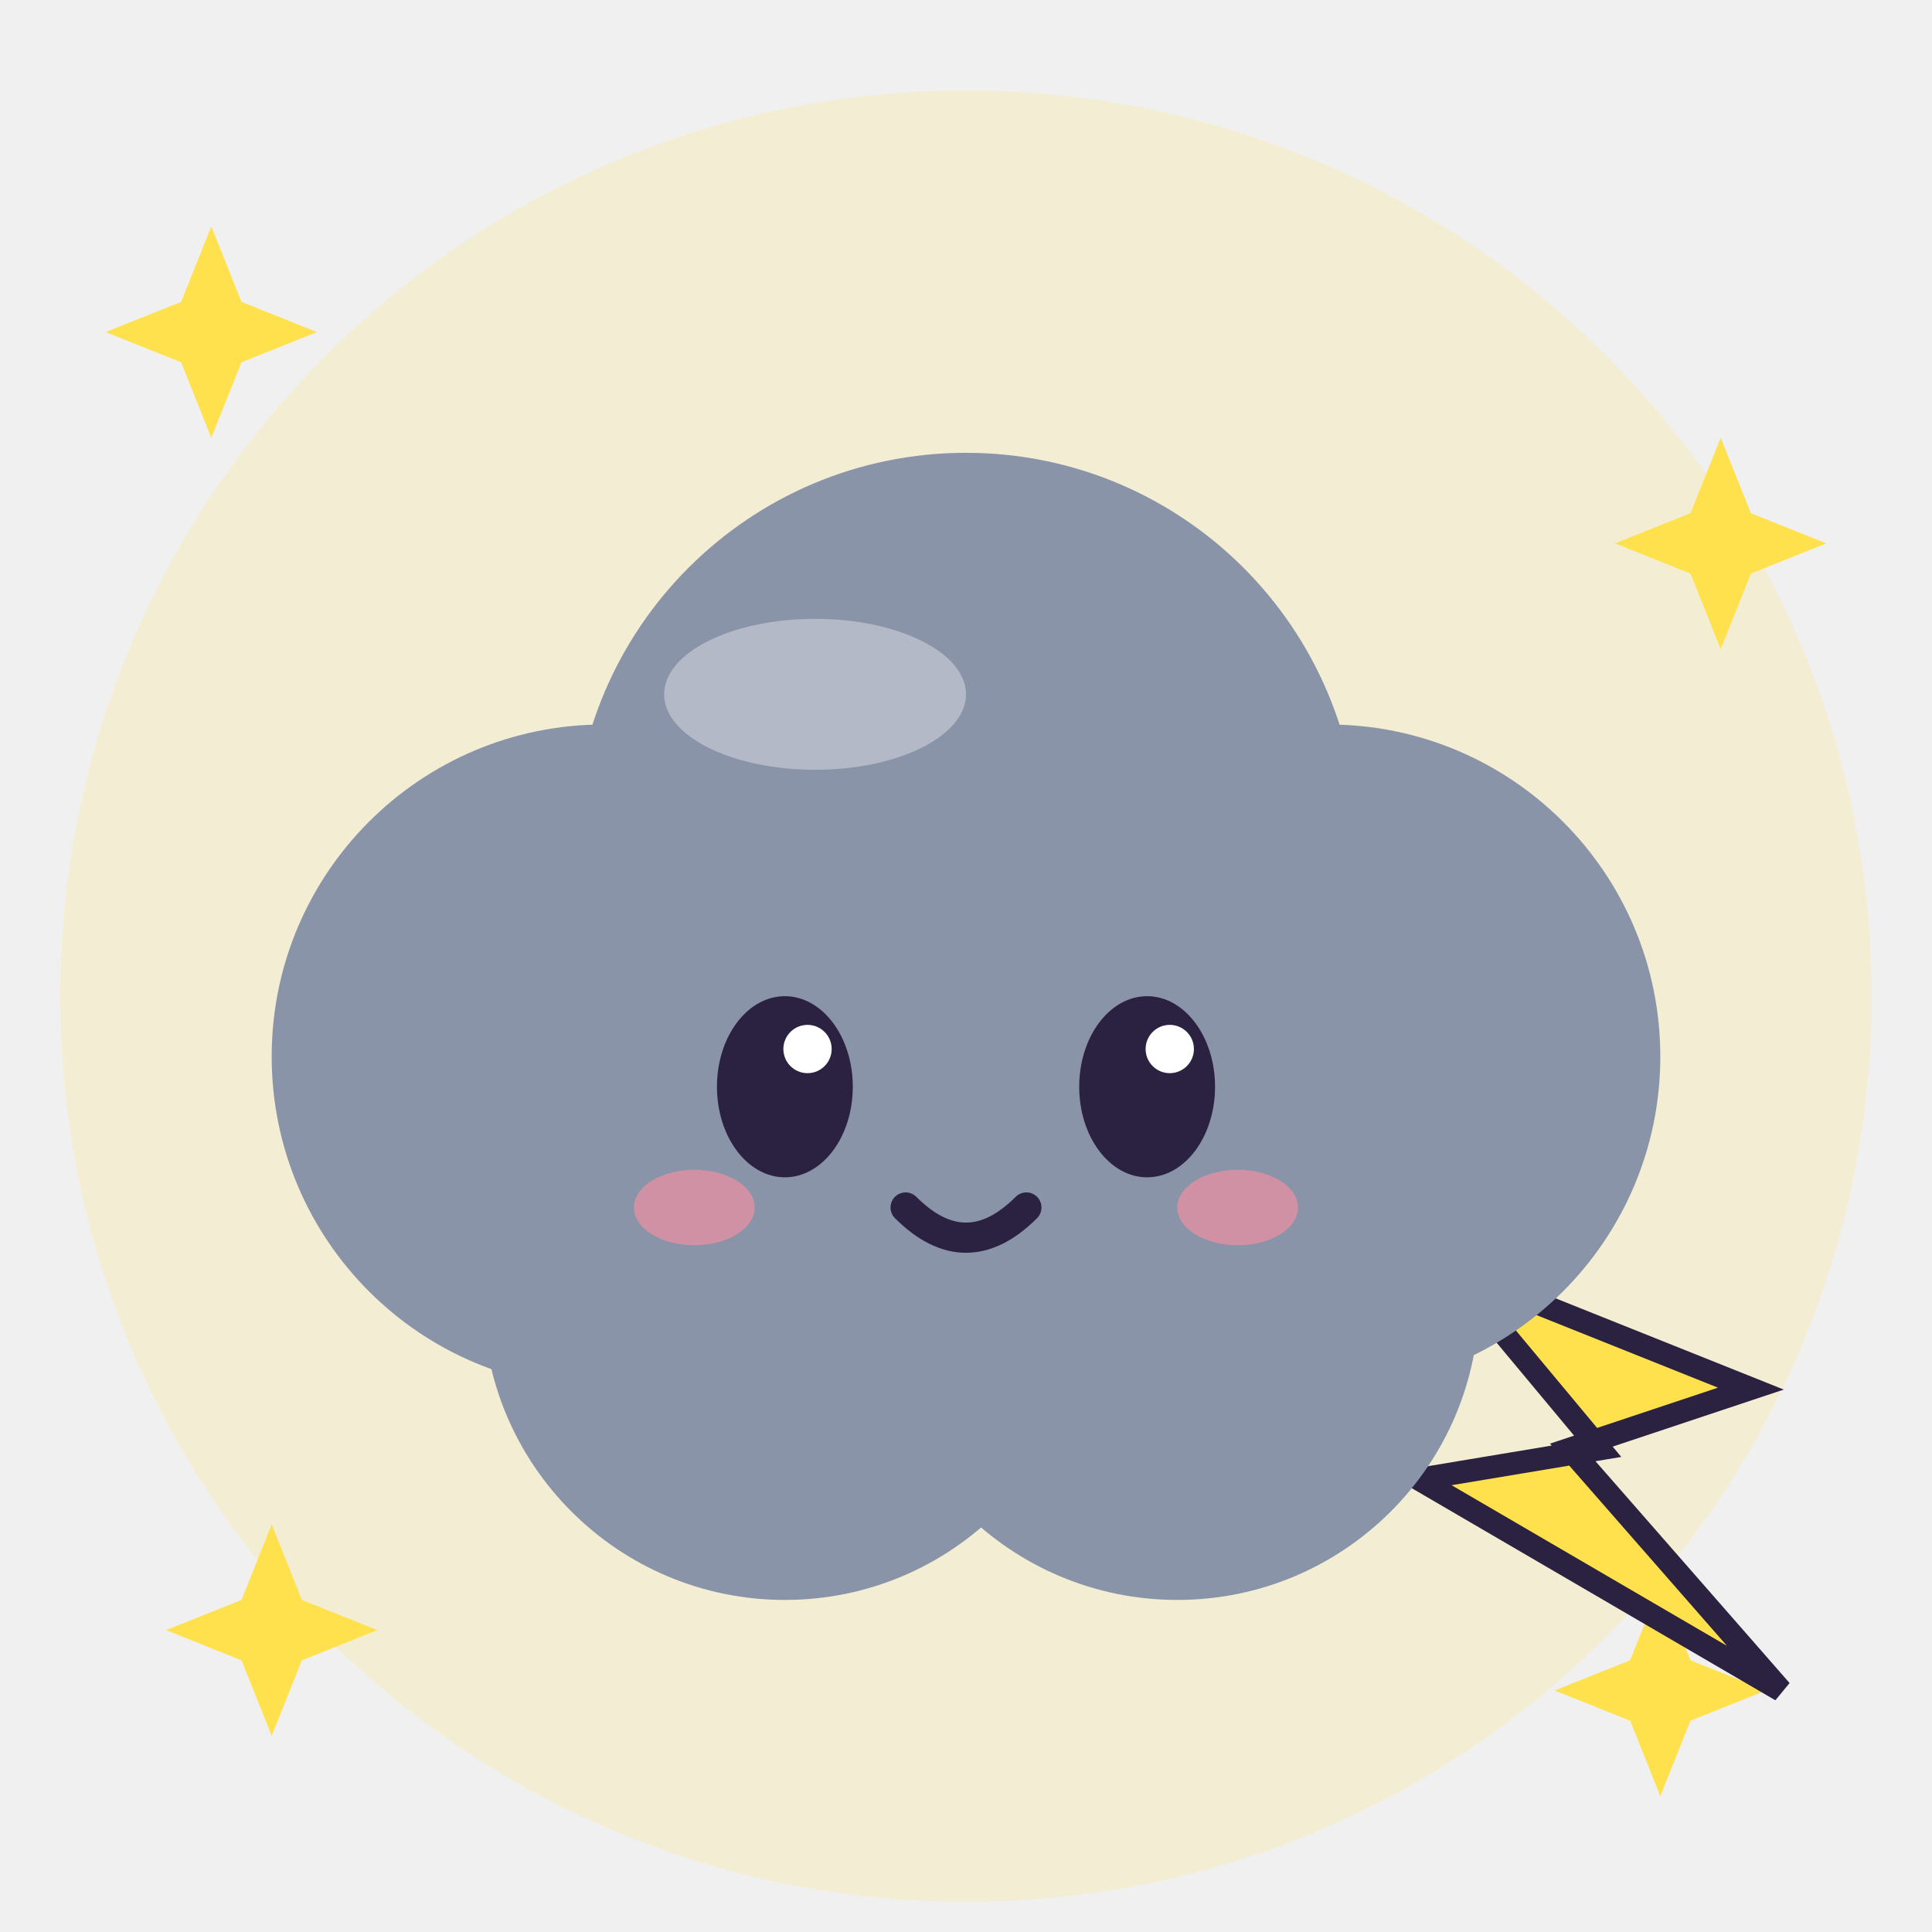
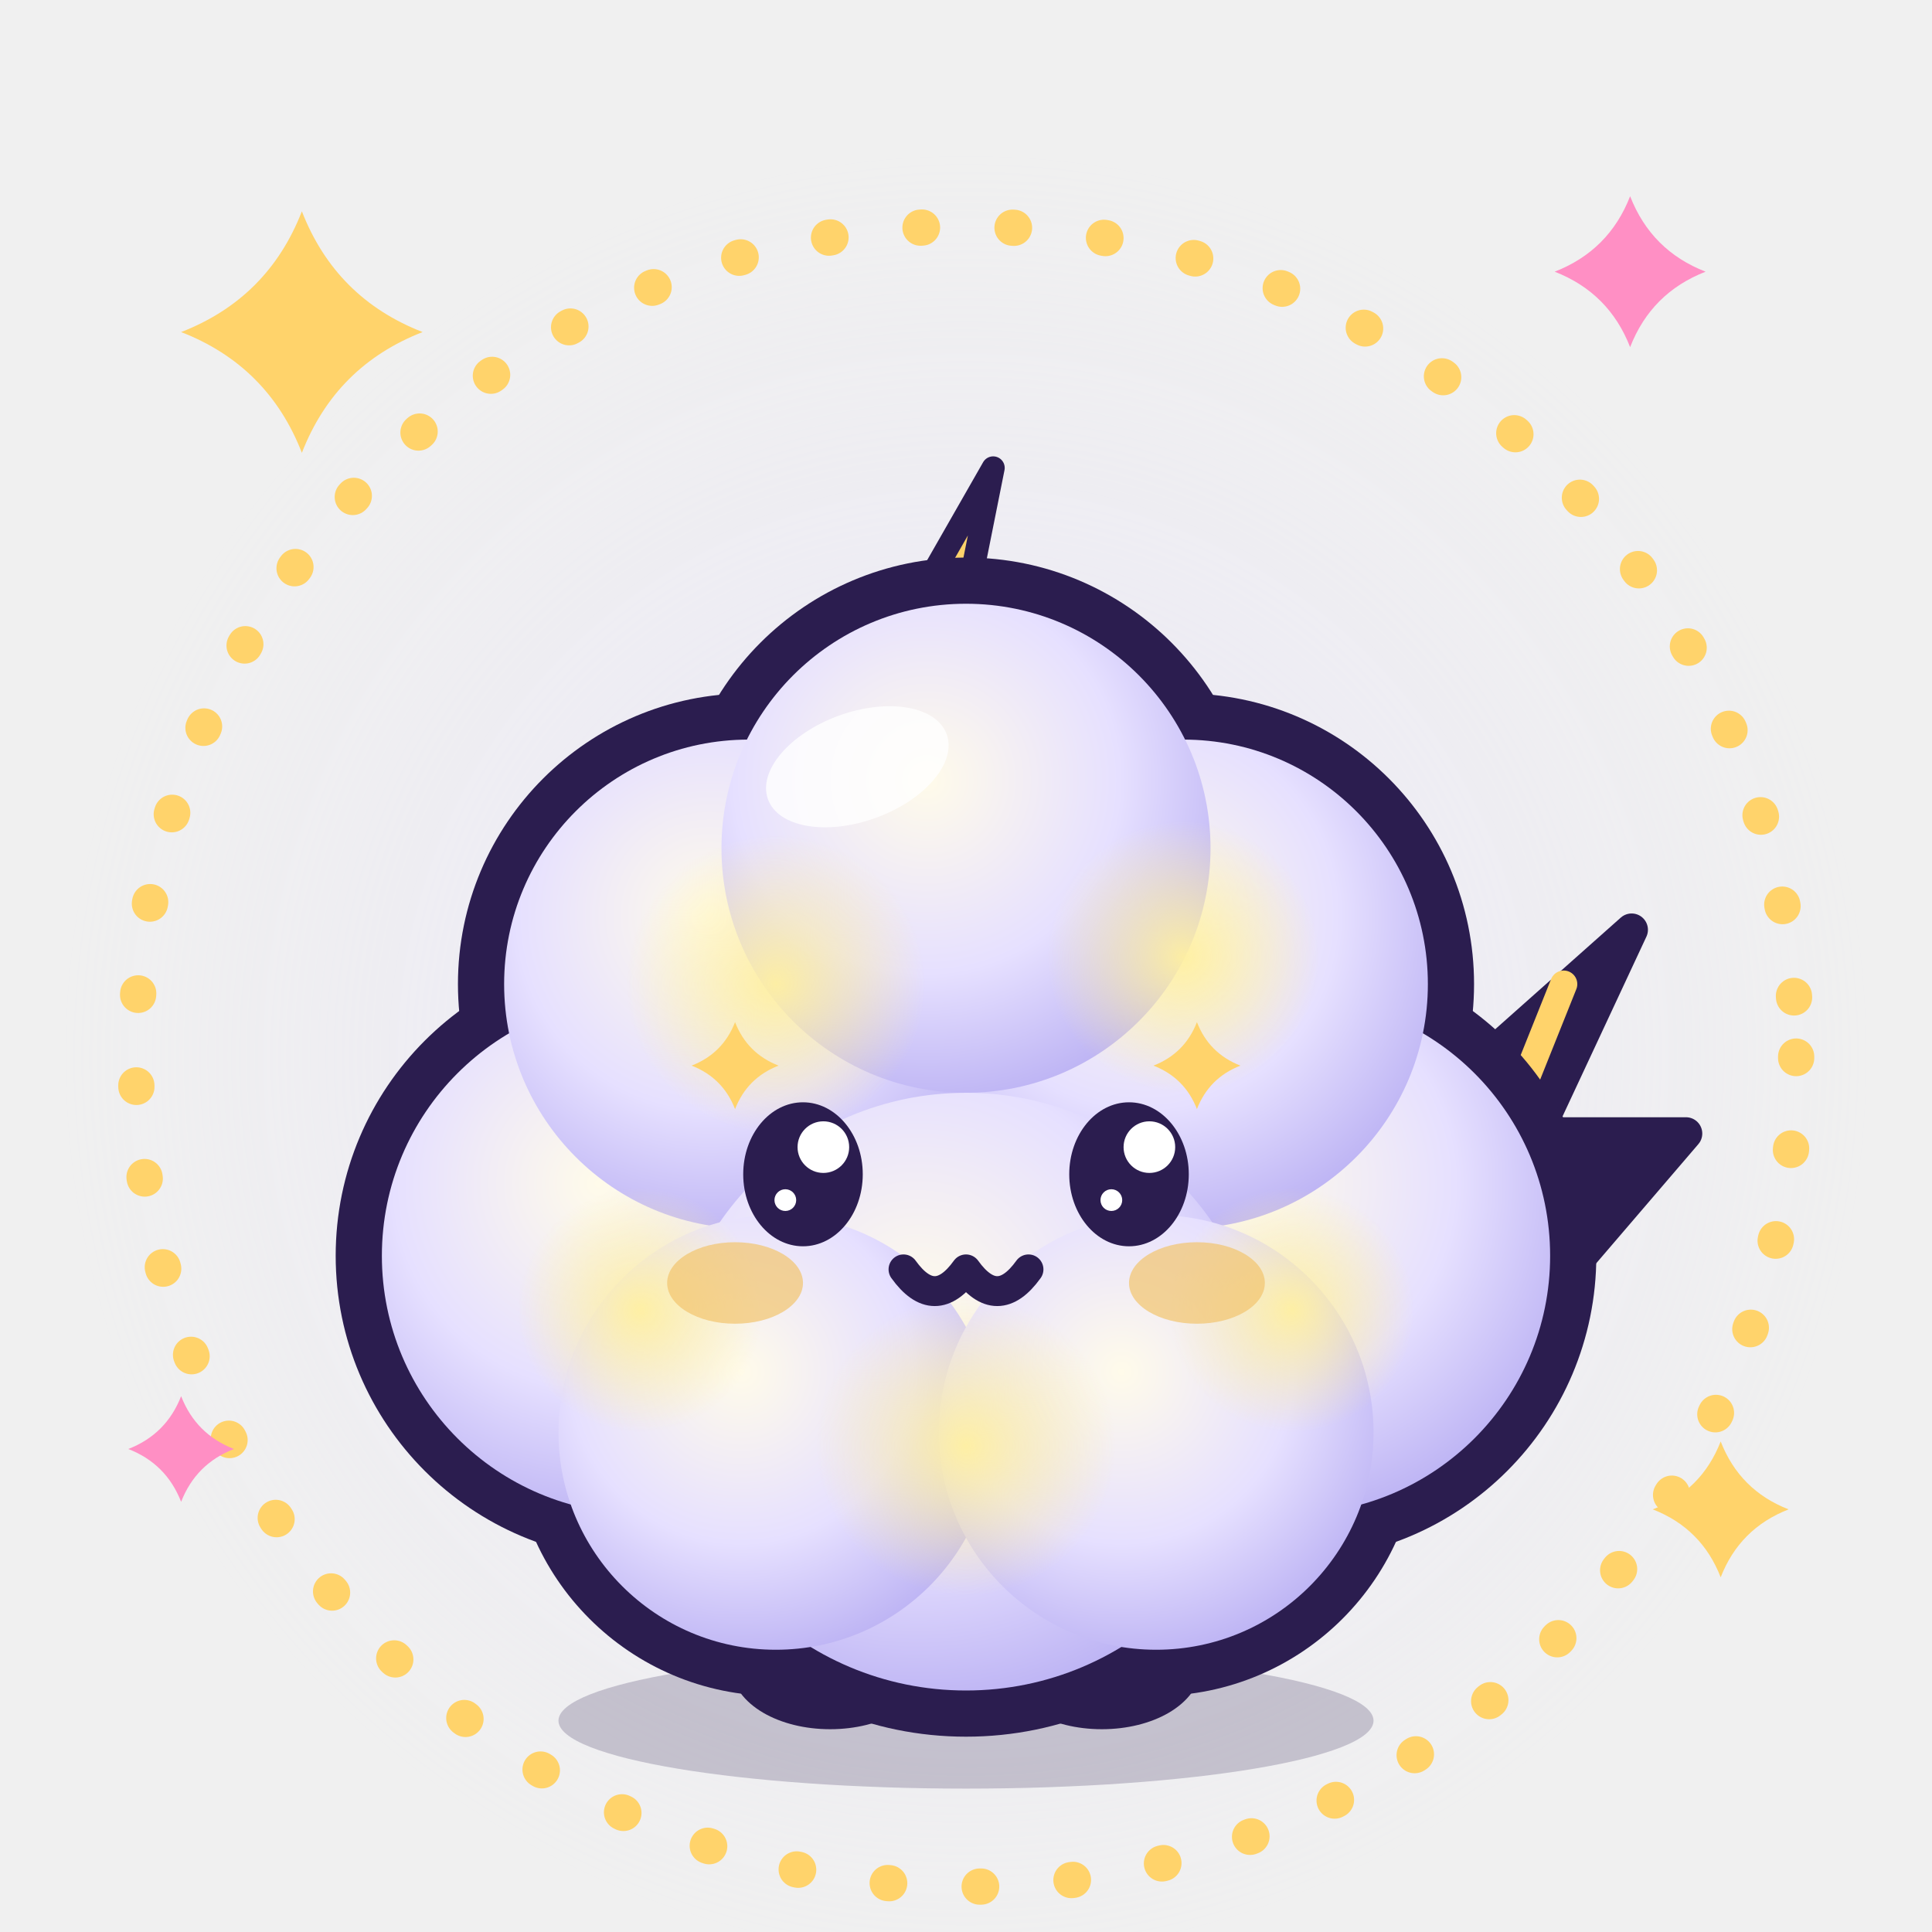
<svg xmlns="http://www.w3.org/2000/svg" viewBox="0 0 128 128" width="128" height="128">
-   <circle cx="64" cy="66" r="60" fill="#ffe14d" opacity="0.18" />
-   <path d="M14 15 L16 20 L21 22 L16 24 L14 29 L12 24 L7 22 L12 20Z" fill="#ffe14d" />
-   <path d="M114 29 L116 34 L121 36 L116 38 L114 43 L112 38 L107 36 L112 34Z" fill="#ffe14d" />
-   <path d="M18 101 L20 106 L25 108 L20 110 L18 115 L16 110 L11 108 L16 106Z" fill="#ffe14d" />
-   <path d="M110 105 L112 110 L117 112 L112 114 L110 119 L108 114 L103 112 L108 110Z" fill="#ffe14d" />
-   <g transform="translate(0.0 0.0) scale(1.0)">
-     <polygon points="96,84 116,92 104,96 118,112 94,98 106,96" fill="#ffe14d" stroke="#2b2140" stroke-width="1.5" />
-     <circle cx="40" cy="70" r="22" fill="#8a94a8" />
-     <circle cx="64" cy="56" r="26" fill="#8a94a8" />
-     <circle cx="88" cy="70" r="22" fill="#8a94a8" />
-     <circle cx="52" cy="86" r="20" fill="#8a94a8" />
-     <circle cx="78" cy="86" r="20" fill="#8a94a8" />
-     <ellipse cx="54" cy="46" rx="10" ry="5" fill="#ffffff" opacity="0.35" />
-     <ellipse cx="52" cy="72" rx="4.5" ry="6" fill="#2b2140" />
-     <ellipse cx="76" cy="72" rx="4.5" ry="6" fill="#2b2140" />
-     <circle cx="53.5" cy="69.5" r="1.6" fill="#ffffff" />
-     <circle cx="77.5" cy="69.5" r="1.6" fill="#ffffff" />
-     <ellipse cx="46" cy="80" rx="4" ry="2.5" fill="#ff8fa3" opacity="0.6" />
-     <ellipse cx="82" cy="80" rx="4" ry="2.5" fill="#ff8fa3" opacity="0.6" />
-     <path d="M60 80 Q64 84 68 80" fill="none" stroke="#2b2140" stroke-width="2" stroke-linecap="round" />
+   <defs>
+     <radialGradient id="body" cx="0.42" cy="0.36" r="0.72">
+       <stop offset="0" stop-color="#fffbea" />
+       <stop offset="0.55" stop-color="#e6e0ff" />
+       <stop offset="1" stop-color="#b6acf2" />
+     </radialGradient>
+     <radialGradient id="glow">
+       <stop offset="0" stop-color="#e6e0ff" stop-opacity="0.45" />
+       <stop offset="1" stop-color="#e6e0ff" stop-opacity="0" />
+     </radialGradient>
+   </defs>
+   <circle cx="64" cy="70" r="60" fill="url(#glow)" />
+   <ellipse cx="64" cy="114" rx="27.0" ry="4.5" fill="#2b1d4f" opacity="0.22" />
+   <circle cx="64" cy="70" r="55" fill="none" stroke="#ffd36b" stroke-width="2.4" stroke-dasharray="0.1 6" stroke-linecap="round" />
+   <path d="M20 14 Q22.24 19.76 28 22 Q22.24 24.24 20 30 Q17.76 24.24 12 22 Q17.76 19.76 20 14Z" fill="#ffd36b" />
+   <path d="M108 13 Q109.4 16.6 113 18 Q109.4 19.4 108 23 Q106.6 19.4 103 18 Q106.6 16.6 108 13Z" fill="#ff8fc4" />
+   <path d="M114 95.5 Q115.26 98.74 118.5 100 Q115.26 101.26 114 104.5 Q112.74 101.26 109.5 100 Q112.74 98.74 114 95.5Z" fill="#ffd36b" />
+   <path d="M12 92.5 Q12.98 95.02 15.5 96 Q12.98 96.98 12 99.5 Q11.02 96.98 8.5 96 Q11.02 95.02 12 92.5Z" fill="#ff8fc4" />
+   <g transform="translate(64 112) scale(0.9) translate(-64 -112)">
+     <path d="M95 72 L113 56 L106 71 L117 71 L99 92 L103 78 L93 79Z" fill="#2b1d4f" stroke="#2b1d4f" stroke-width="2.4" stroke-linejoin="round" stroke-linecap="round" />
+     <path d="M108 60 L104 70" stroke="#ffd36b" stroke-width="2" stroke-linecap="round" />
+     <ellipse cx="54" cy="110" rx="6" ry="3.5" fill="#b6acf2" stroke="#2b1d4f" stroke-width="2.7" stroke-linejoin="round" stroke-linecap="round" />
+     <ellipse cx="74" cy="110" rx="6" ry="3.5" fill="#b6acf2" stroke="#2b1d4f" stroke-width="2.7" stroke-linejoin="round" stroke-linecap="round" />
+     <path d="M66 22 L58 36 L65 35 L61 46 L71 31 L64 32Z" fill="#ffd36b" stroke="#2b1d4f" stroke-width="1.7" stroke-linejoin="round" stroke-linecap="round" />
+     <circle cx="40" cy="80" r="19" fill="#2b1d4f" stroke="#2b1d4f" stroke-width="6.8" />
+     <circle cx="88" cy="80" r="19" fill="#2b1d4f" stroke="#2b1d4f" stroke-width="6.8" />
+     <circle cx="48" cy="60" r="18" fill="#2b1d4f" stroke="#2b1d4f" stroke-width="6.8" />
+     <circle cx="80" cy="60" r="18" fill="#2b1d4f" stroke="#2b1d4f" stroke-width="6.8" />
+     <circle cx="64" cy="50" r="18" fill="#2b1d4f" stroke="#2b1d4f" stroke-width="6.8" />
+     <circle cx="64" cy="90" r="22" fill="#2b1d4f" stroke="#2b1d4f" stroke-width="6.8" />
+     <circle cx="50" cy="93" r="16" fill="#2b1d4f" stroke="#2b1d4f" stroke-width="6.8" />
+     <circle cx="78" cy="93" r="16" fill="#2b1d4f" stroke="#2b1d4f" stroke-width="6.8" />
+     <circle cx="40" cy="80" r="19" fill="url(#body)" />
+     <circle cx="88" cy="80" r="19" fill="url(#body)" />
+     <circle cx="48" cy="60" r="18" fill="url(#body)" />
+     <circle cx="80" cy="60" r="18" fill="url(#body)" />
+     <circle cx="64" cy="50" r="18" fill="url(#body)" />
+     <circle cx="64" cy="90" r="22" fill="url(#body)" />
+     <circle cx="50" cy="93" r="16" fill="url(#body)" />
+     <circle cx="78" cy="93" r="16" fill="url(#body)" />
+     <radialGradient id="spot">
+       <stop offset="0" stop-color="#fff0a0" stop-opacity="0.95" />
+       <stop offset="1" stop-color="#fff0a0" stop-opacity="0" />
+     </radialGradient>
+     <circle cx="50" cy="60" r="11" fill="url(#spot)" />
+     <circle cx="80" cy="58" r="10" fill="url(#spot)" />
+     <circle cx="40" cy="84" r="9" fill="url(#spot)" />
+     <circle cx="88" cy="84" r="9" fill="url(#spot)" />
+     <circle cx="64" cy="94" r="11" fill="url(#spot)" />
+     <ellipse cx="56" cy="44" rx="7" ry="4" fill="#ffffff" opacity="0.8" transform="rotate(-20 56 44)" />
+     <ellipse cx="47" cy="82" rx="5" ry="3" fill="#f2c46e" opacity="0.7" />
+     <ellipse cx="81" cy="82" rx="5" ry="3" fill="#f2c46e" opacity="0.7" />
+     <ellipse cx="52" cy="74" rx="4.4" ry="5.3" fill="#2b1d4f" />
+     <circle cx="53.5" cy="72.0" r="1.9" fill="#ffffff" />
+     <circle cx="50.7" cy="75.9" r="0.8" fill="#ffffff" />
+     <ellipse cx="76" cy="74" rx="4.4" ry="5.3" fill="#2b1d4f" />
+     <circle cx="77.5" cy="72.0" r="1.9" fill="#ffffff" />
+     <circle cx="74.7" cy="75.9" r="0.8" fill="#ffffff" />
+     <path d="M59.4 81 Q61.7 84.2 64 81 Q66.3 84.2 68.6 81" fill="none" stroke="#2b1d4f" stroke-width="2.2" stroke-linecap="round" stroke-linejoin="round" />
+     <path d="M47 62.8 Q47.896 65.104 50.2 66 Q47.896 66.896 47 69.2 Q46.104 66.896 43.8 66 Q46.104 65.104 47 62.8Z" fill="#ffd36b" />
+     <path d="M81 62.8 Q81.896 65.104 84.2 66 Q81.896 66.896 81 69.2 Q80.104 66.896 77.8 66 Q80.104 65.104 81 62.8Z" fill="#ffd36b" />
  </g>
</svg>
